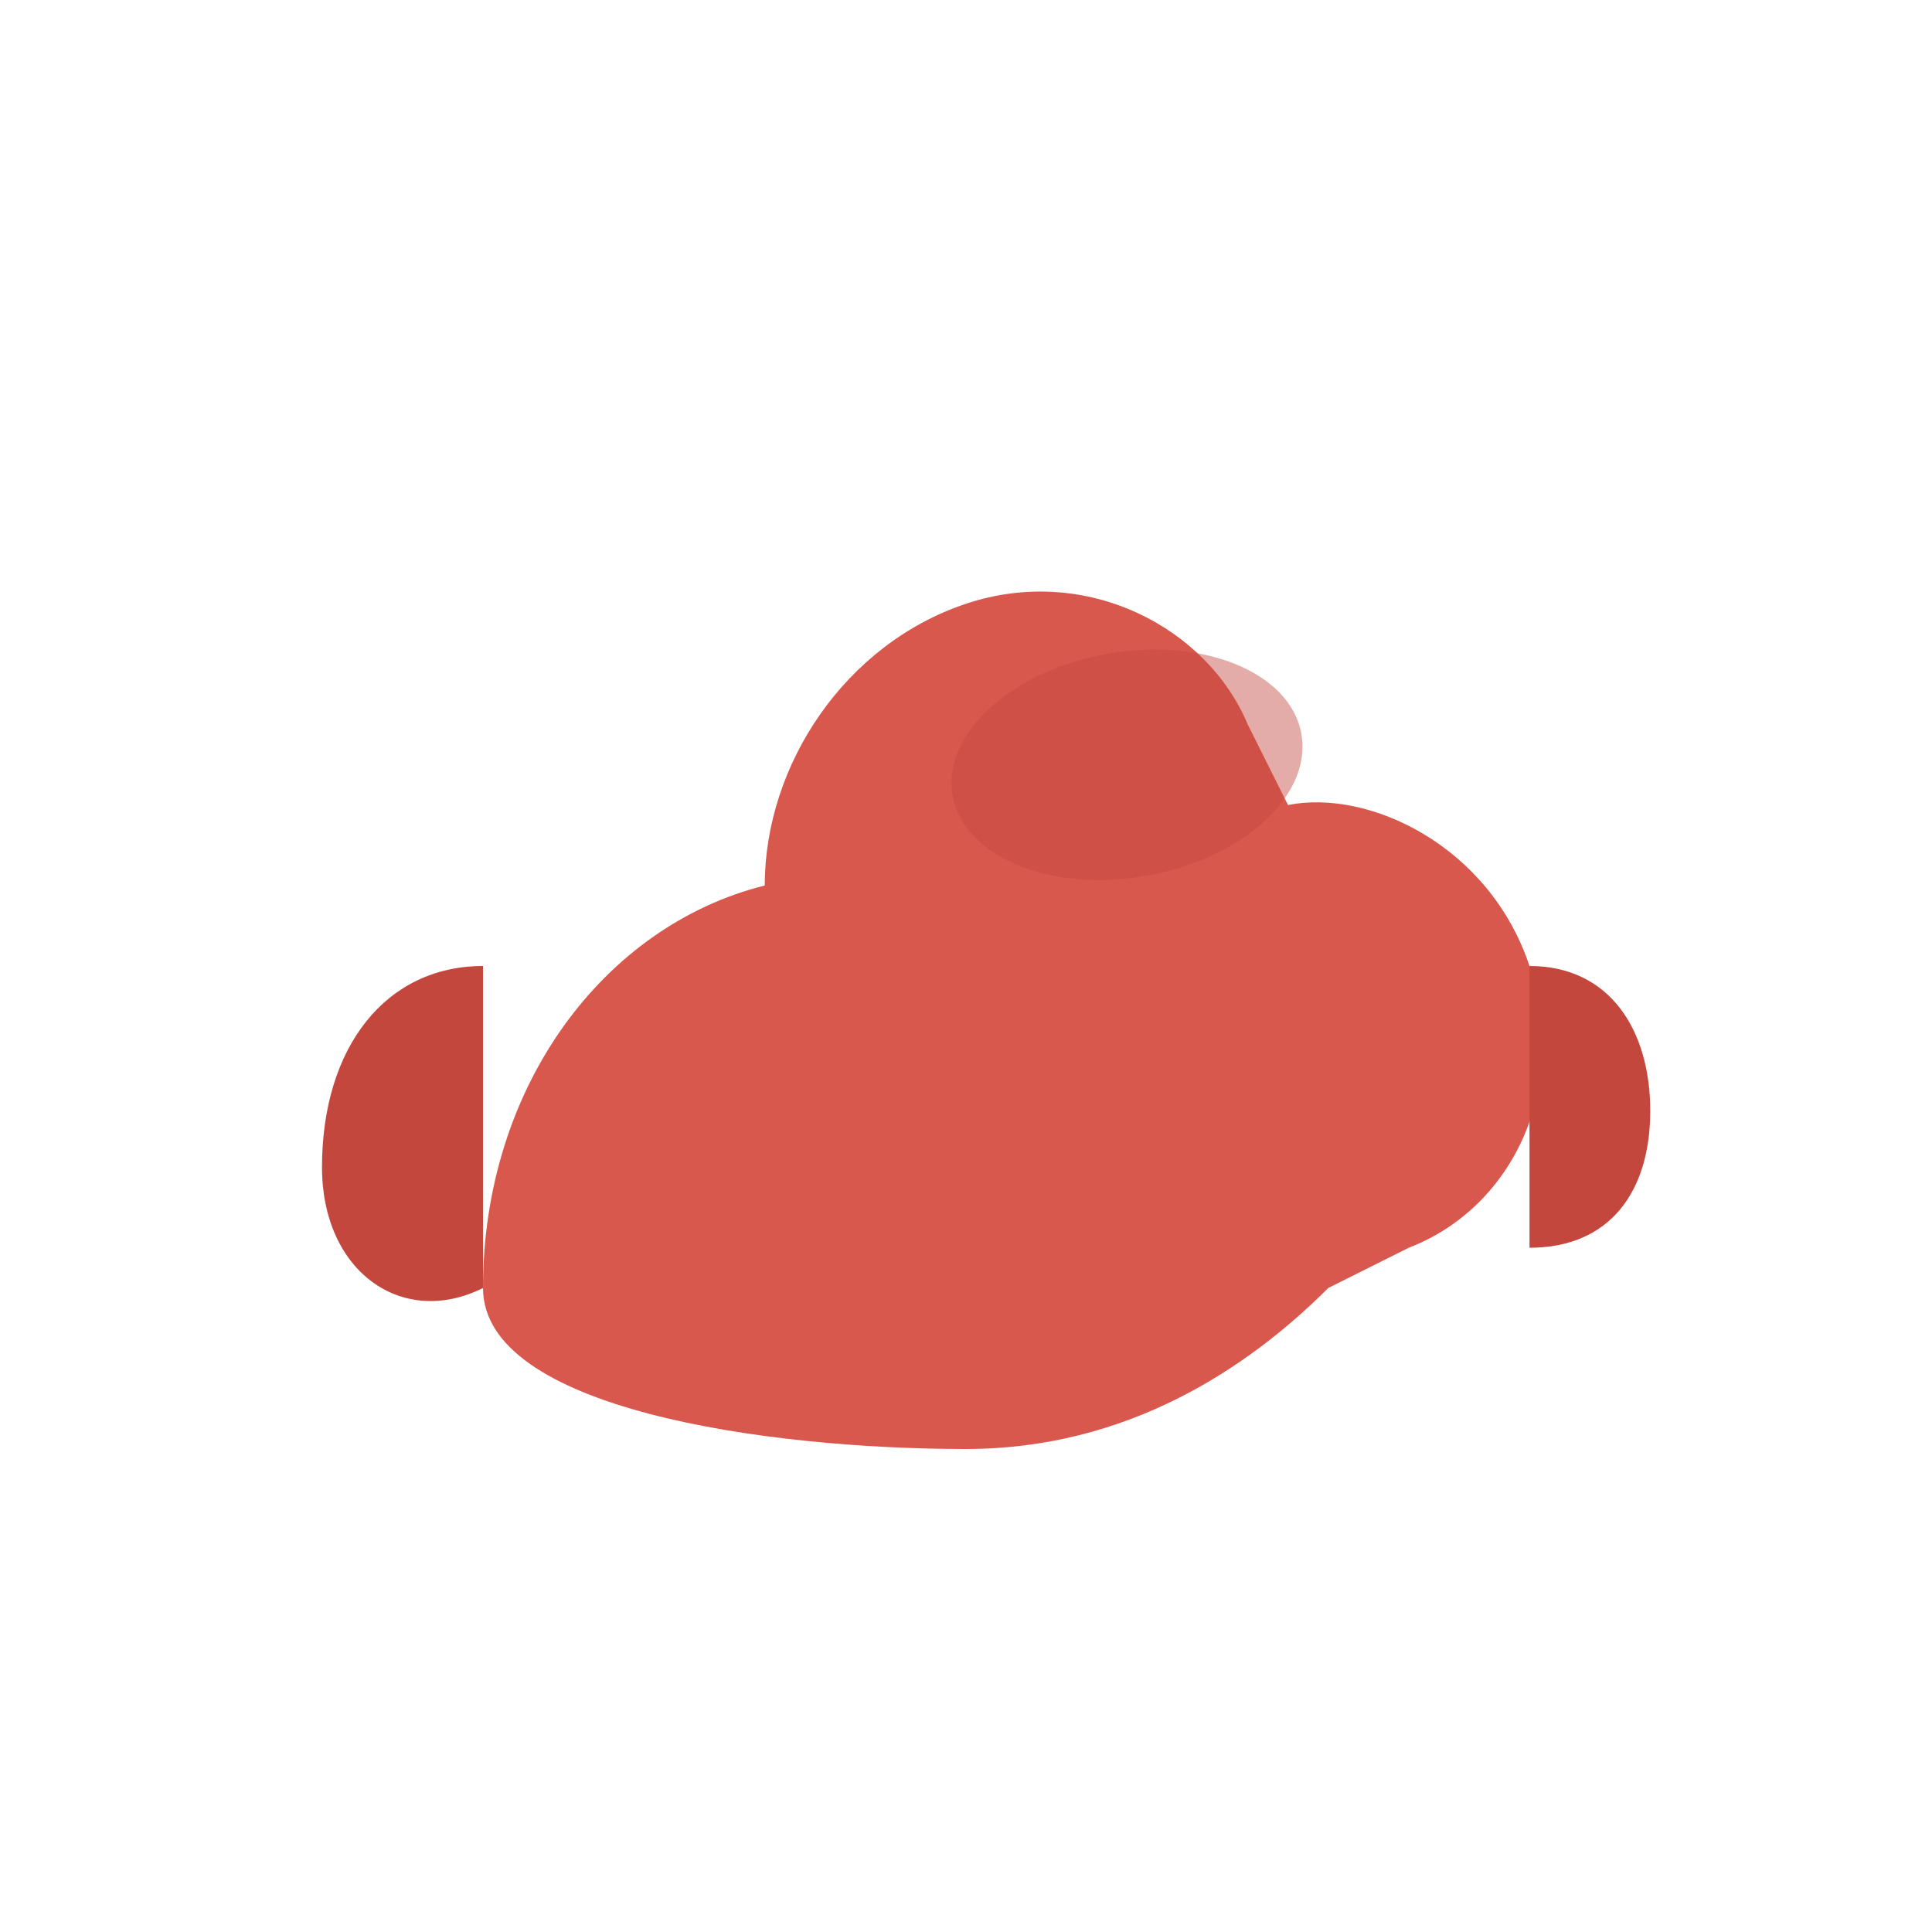
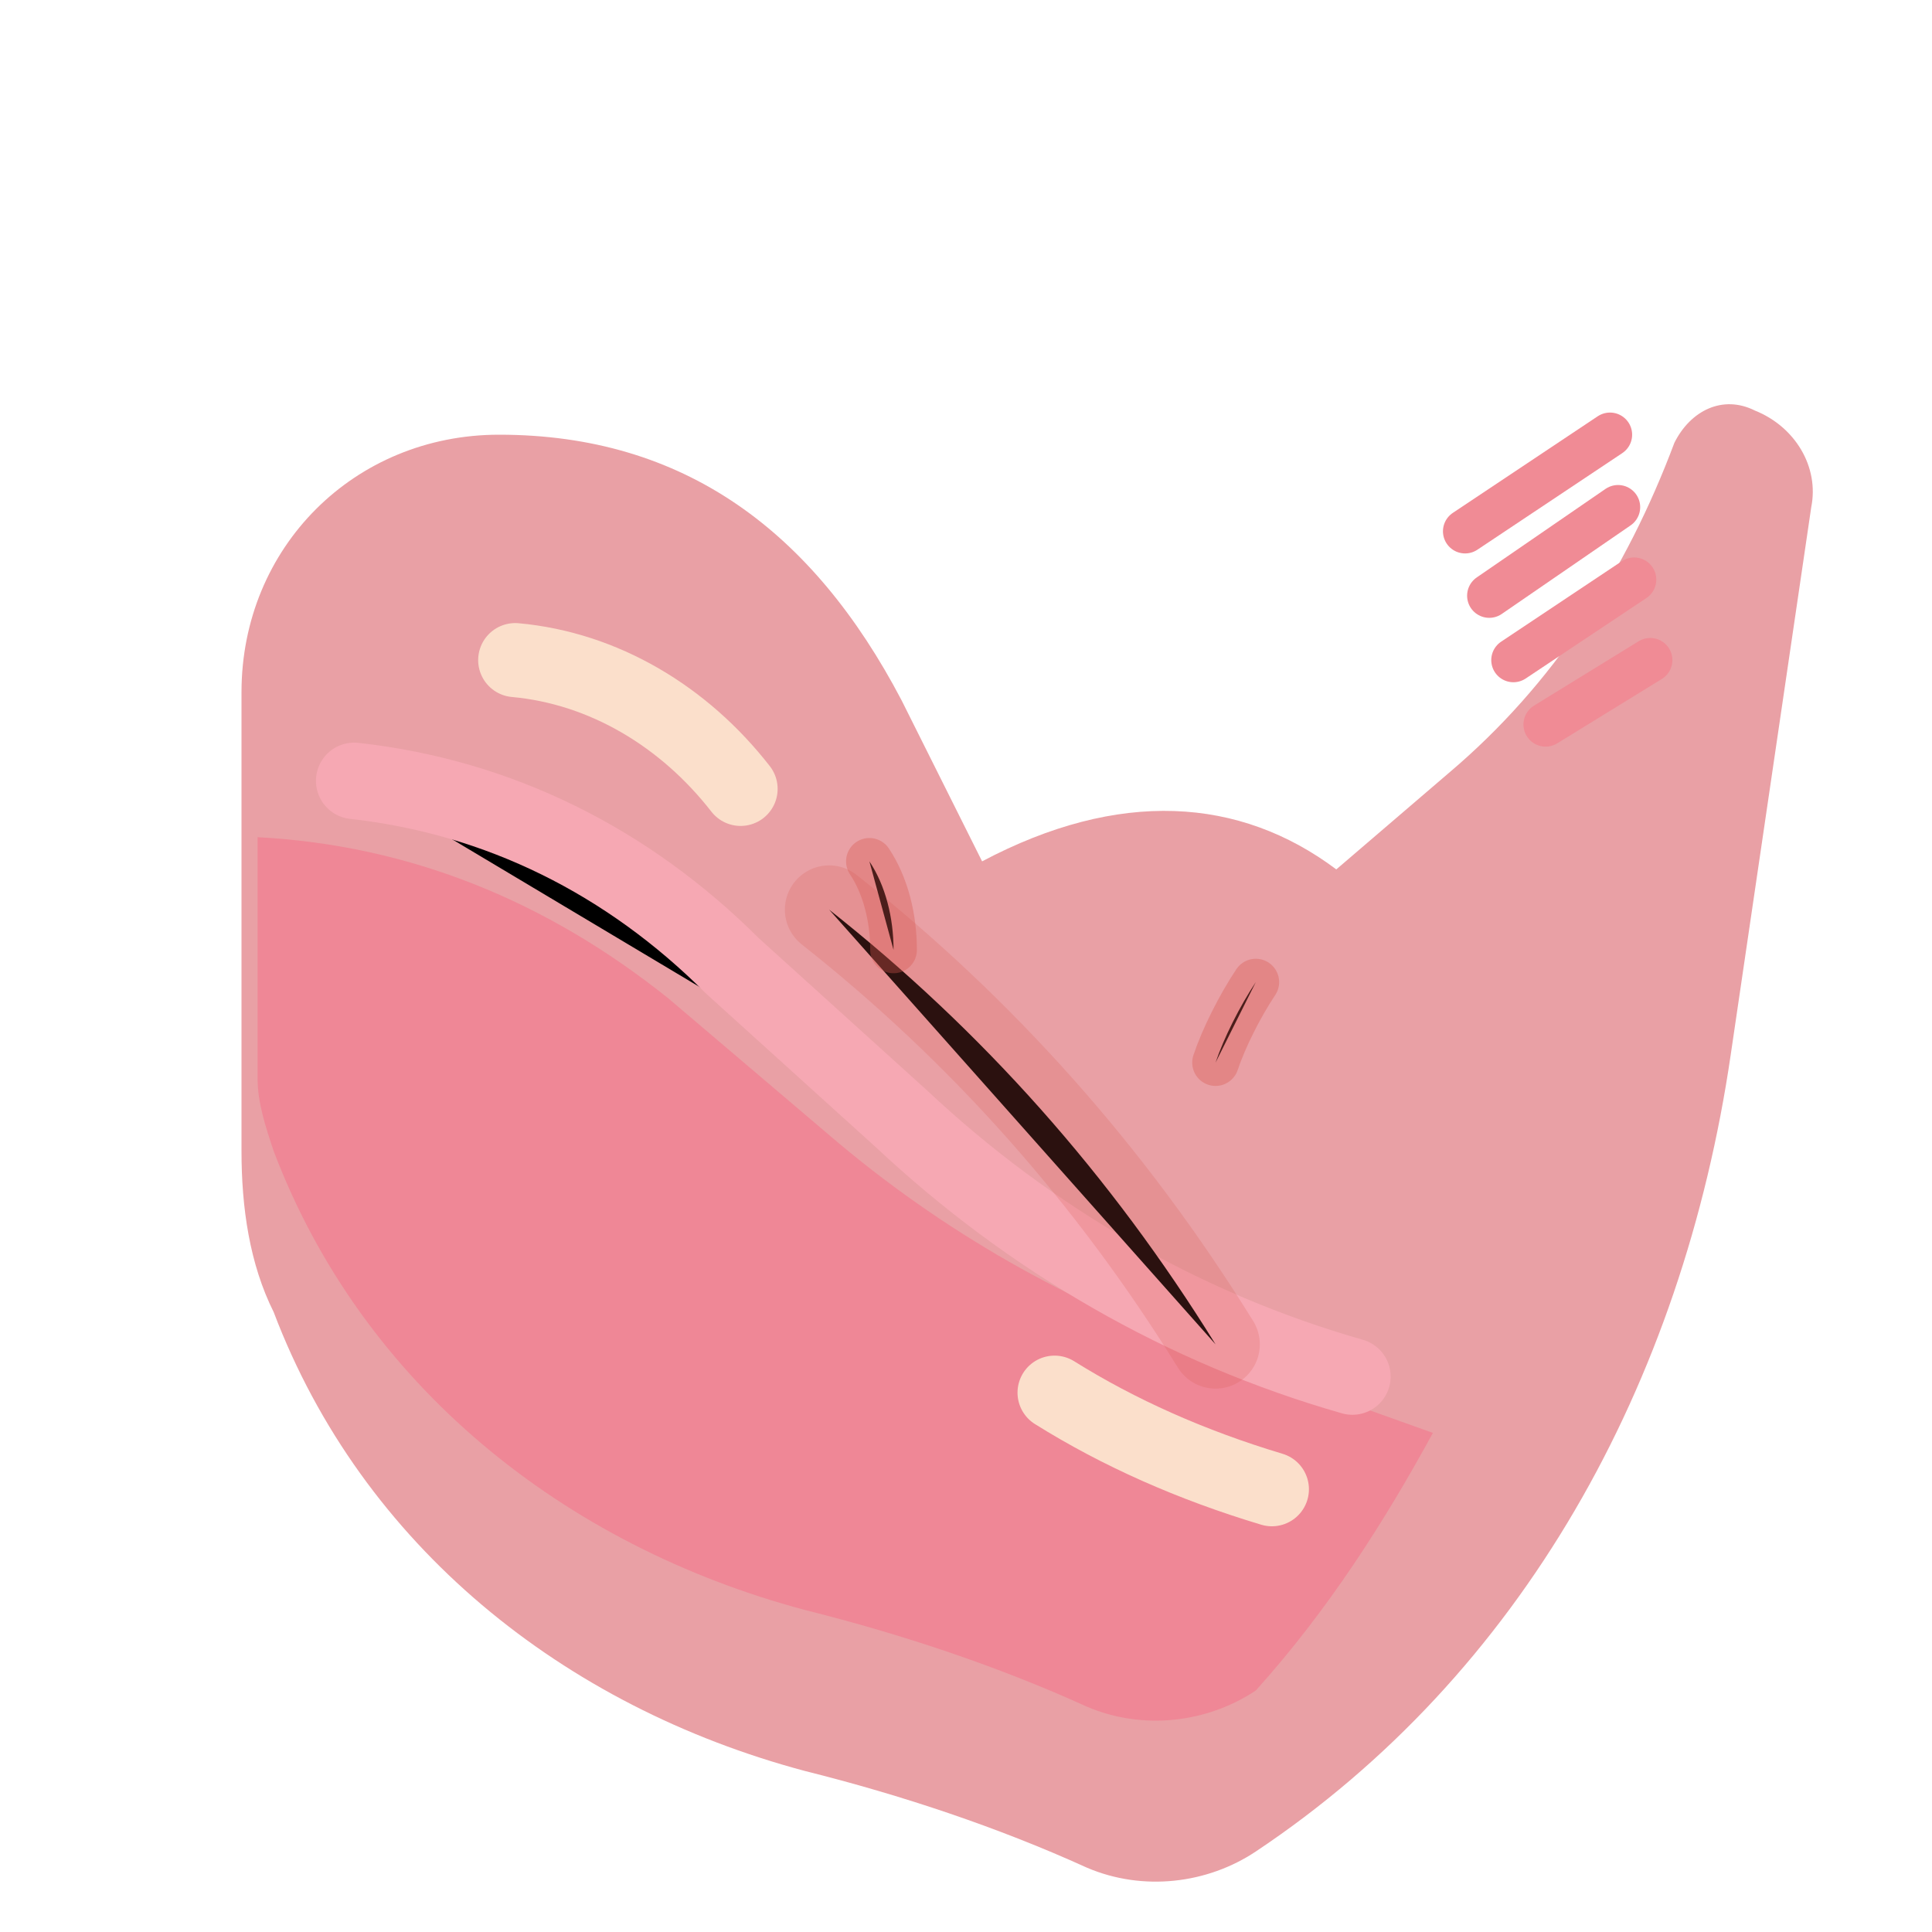
- <svg xmlns="http://www.w3.org/2000/svg" viewBox="0 0 24 24">
-   <path d="M6 16C6 13.5 7.5 11.5 9.5 11C9.5 9.5 10.5 8 12 7.5C13.5 7 15 7.8 15.5 9L16 10C17 9.8 18.5 10.5 19 12C19.5 13.5 18.8 15 17.5 15.5L16.5 16C15.5 17 14 18 12 18C9.5 18 6 17.5 6 16Z" fill="#D8584E" />
-   <path d="M4 14.5C4 13 4.8 12 6 12C6 14 6 15.5 6 16C5 16.5 4 15.8 4 14.5Z" fill="#C4473D" />
-   <path d="M19 12C20 12 20.5 12.8 20.5 13.8C20.5 14.8 20 15.5 19 15.5" fill="#C4473D" />
-   <ellipse cx="14" cy="9.5" rx="2.2" ry="1.4" fill="#C4473D" opacity="0.45" transform="rotate(-10 14 9.5)" />
+ <svg xmlns="http://www.w3.org/2000/svg" viewBox="0 0 24 24" aria-label="muscle icon">
+   <path d="M3 8.6C3 6.8 4.4 5.4 6.2 5.4C8.5 5.4 10.1 6.6 11.2 8.7L12.2 10.7C13.9 9.8 15.4 9.9 16.6 10.8L18 9.6C19.3 8.5 20.2 7.1 20.8 5.5C21 5.1 21.4 4.9 21.8 5.1C22.3 5.3 22.6 5.8 22.5 6.3L21.5 13.1C20.9 17.2 18.9 20.8 15.6 23C15 23.4 14.2 23.5 13.5 23.2C12.4 22.7 11.2 22.3 10 22C7 21.2 4.5 19.2 3.4 16.3C3.1 15.7 3 15 3 14.3V8.6Z" fill="#E9A0A5" />
+   <path d="M3.2 10.4C5.1 10.5 6.8 11.2 8.3 12.4L10.3 14.1C11.7 15.3 13.3 16.2 15 16.8L17.8 17.8C17.2 18.9 16.5 20 15.6 21C15 21.4 14.2 21.5 13.5 21.2C12.4 20.7 11.2 20.3 10 20C7 19.2 4.5 17.2 3.4 14.3C3.3 14 3.2 13.7 3.2 13.4V10.4Z" fill="#EF8796" />
+   <path d="M4.4 9.7C6.2 9.9 7.8 10.7 9.1 12L11.2 13.9C12.8 15.4 14.7 16.5 16.8 17.1" stroke="#F6A8B3" stroke-width="0.95" stroke-linecap="round" />
+   <path d="M10.3 11.3C12.2 12.8 13.8 14.6 15.1 16.7" stroke="#D8584E" stroke-opacity="0.2" stroke-width="1.1" stroke-linecap="round" />
+   <path d="M18.2 6.6L20 5.4" stroke="#F08B95" stroke-width="0.55" stroke-linecap="round" />
+   <path d="M18.5 7.4L20.1 6.3" stroke="#F08B95" stroke-width="0.55" stroke-linecap="round" />
+   <path d="M18.8 8.2L20.3 7.2" stroke="#F08B95" stroke-width="0.55" stroke-linecap="round" />
+   <path d="M19.2 9L20.5 8.2" stroke="#F08B95" stroke-width="0.55" stroke-linecap="round" />
+   <path d="M6.4 8.2C7.5 8.3 8.5 8.9 9.2 9.8" stroke="#FBDFCB" stroke-width="0.92" stroke-linecap="round" />
+   <path d="M13.1 17.3C13.9 17.8 14.8 18.2 15.8 18.5" stroke="#FBDFCB" stroke-width="0.92" stroke-linecap="round" />
+   <path d="M10.8 10.7C11 11 11.1 11.4 11.1 11.8" stroke="#D8584E" stroke-opacity="0.35" stroke-width="0.58" stroke-linecap="round" />
+   <path d="M15.6 12.2C15.4 12.5 15.2 12.9 15.1 13.2" stroke="#D8584E" stroke-opacity="0.35" stroke-width="0.58" stroke-linecap="round" />
</svg>
